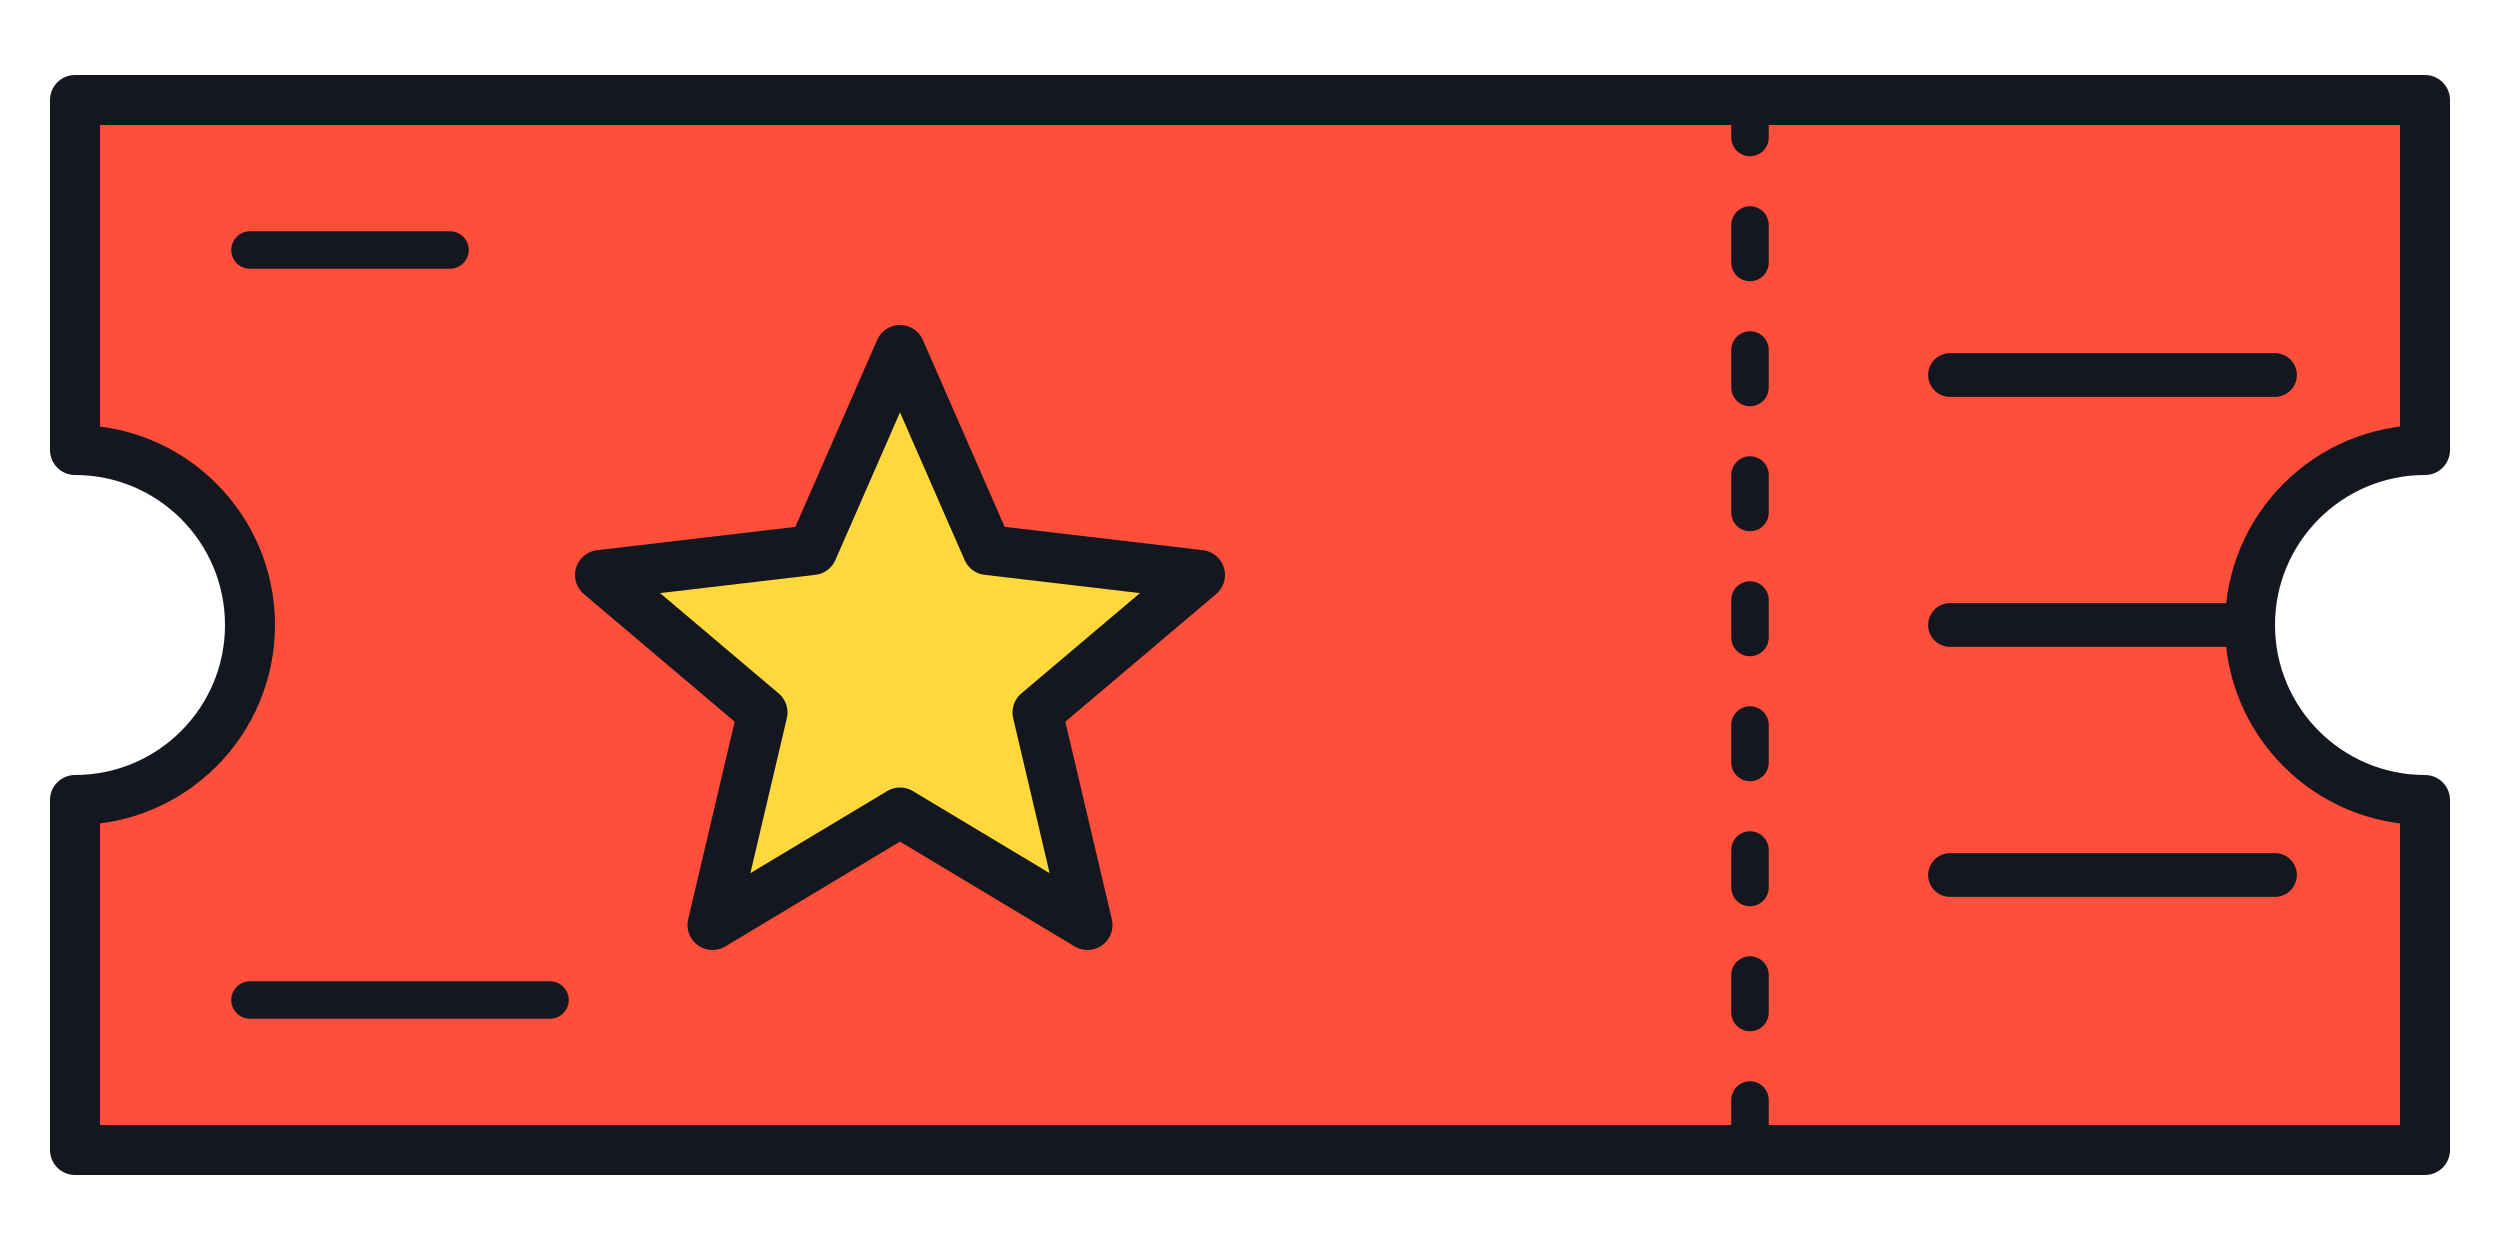
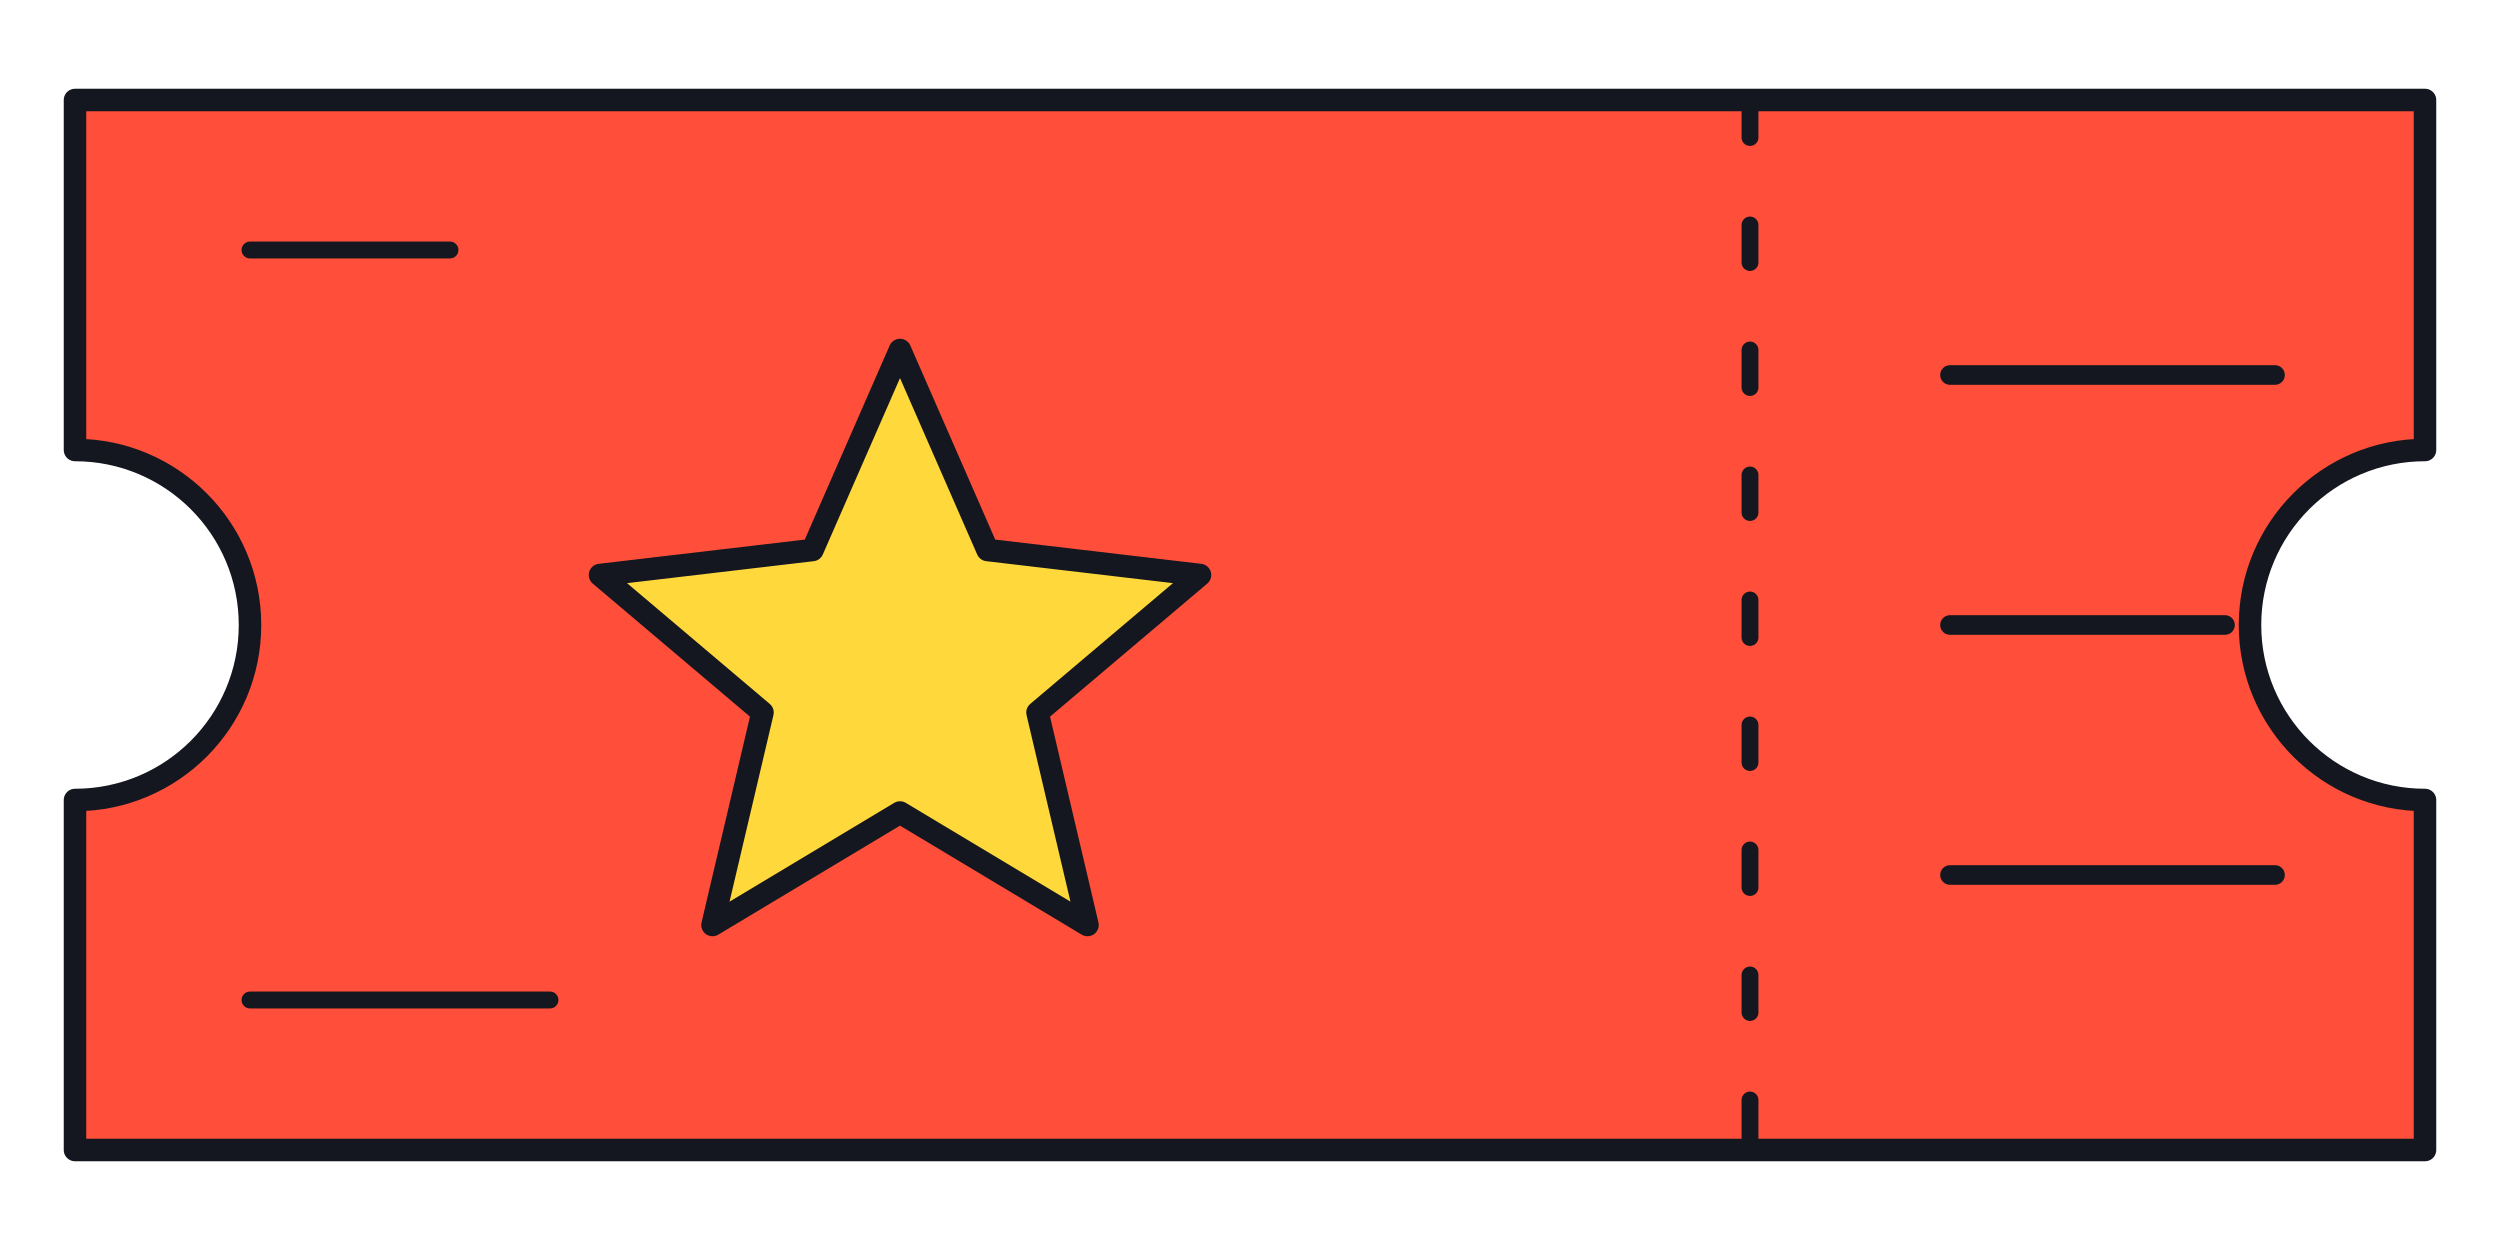
<svg xmlns="http://www.w3.org/2000/svg" viewBox="0 0 200 100">
-   <g stroke="#14171f" stroke-width="4" stroke-linejoin="round" stroke-linecap="round">
+   <g stroke="#14171f" stroke-width="1.80" stroke-linejoin="round" stroke-linecap="round">
    <path d="M6 8 H194 V36 A14 14 0 0 0 194 64 V92 H6 V64 A14 14 0 0 0 6 36 Z" fill="#ff4f3a" />
-     <path d="M140 8 V92" stroke-dasharray="3 7" stroke-width="3" />
+     <path d="M140 8 V92" stroke-dasharray="3 7" stroke-width="1.35" />
    <path d="M72 28 L79 44 L96 46 L83 57 L87 74 L72 65 L57 74 L61 57 L48 46 L65 44 Z" fill="#ffd93b" />
-     <path d="M156 30 H182 M156 50 H178 M156 70 H182" stroke-width="3.5" />
-     <path d="M20 20 H36 M20 80 H44" stroke-width="3" />
+     <path d="M156 30 H182 M156 50 H178 M156 70 H182" stroke-width="1.57" />
+     <path d="M20 20 H36 M20 80 H44" stroke-width="1.35" />
  </g>
</svg>
